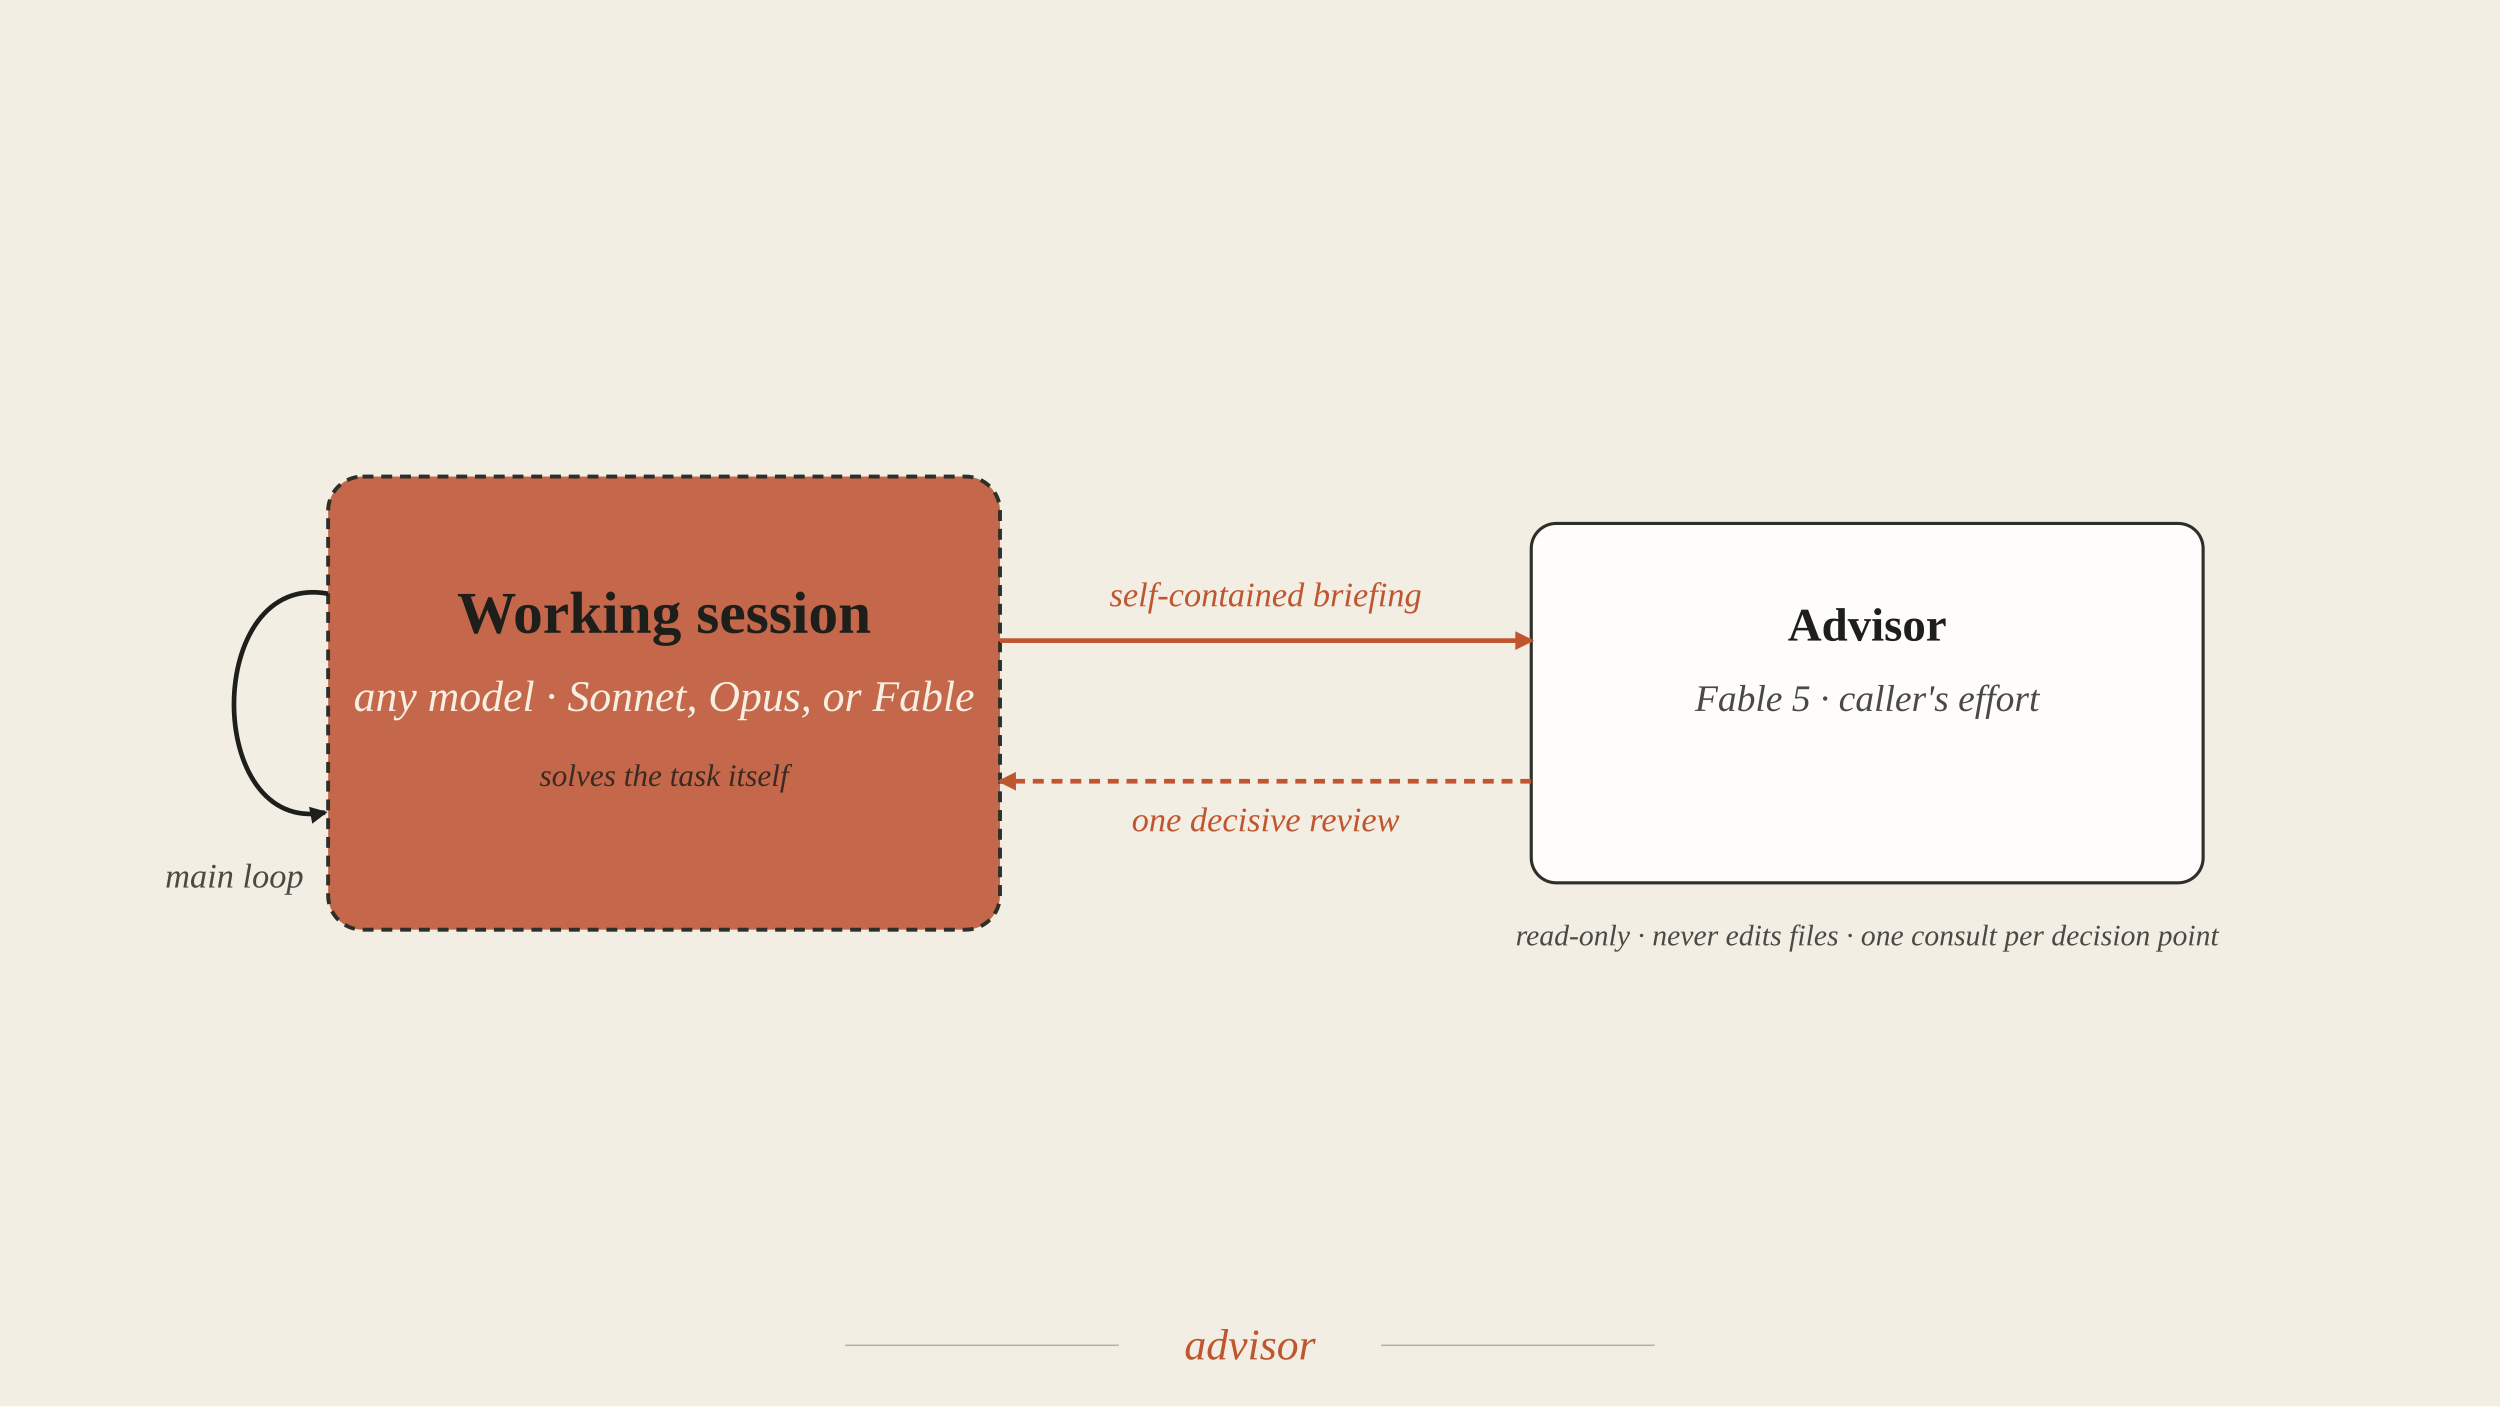
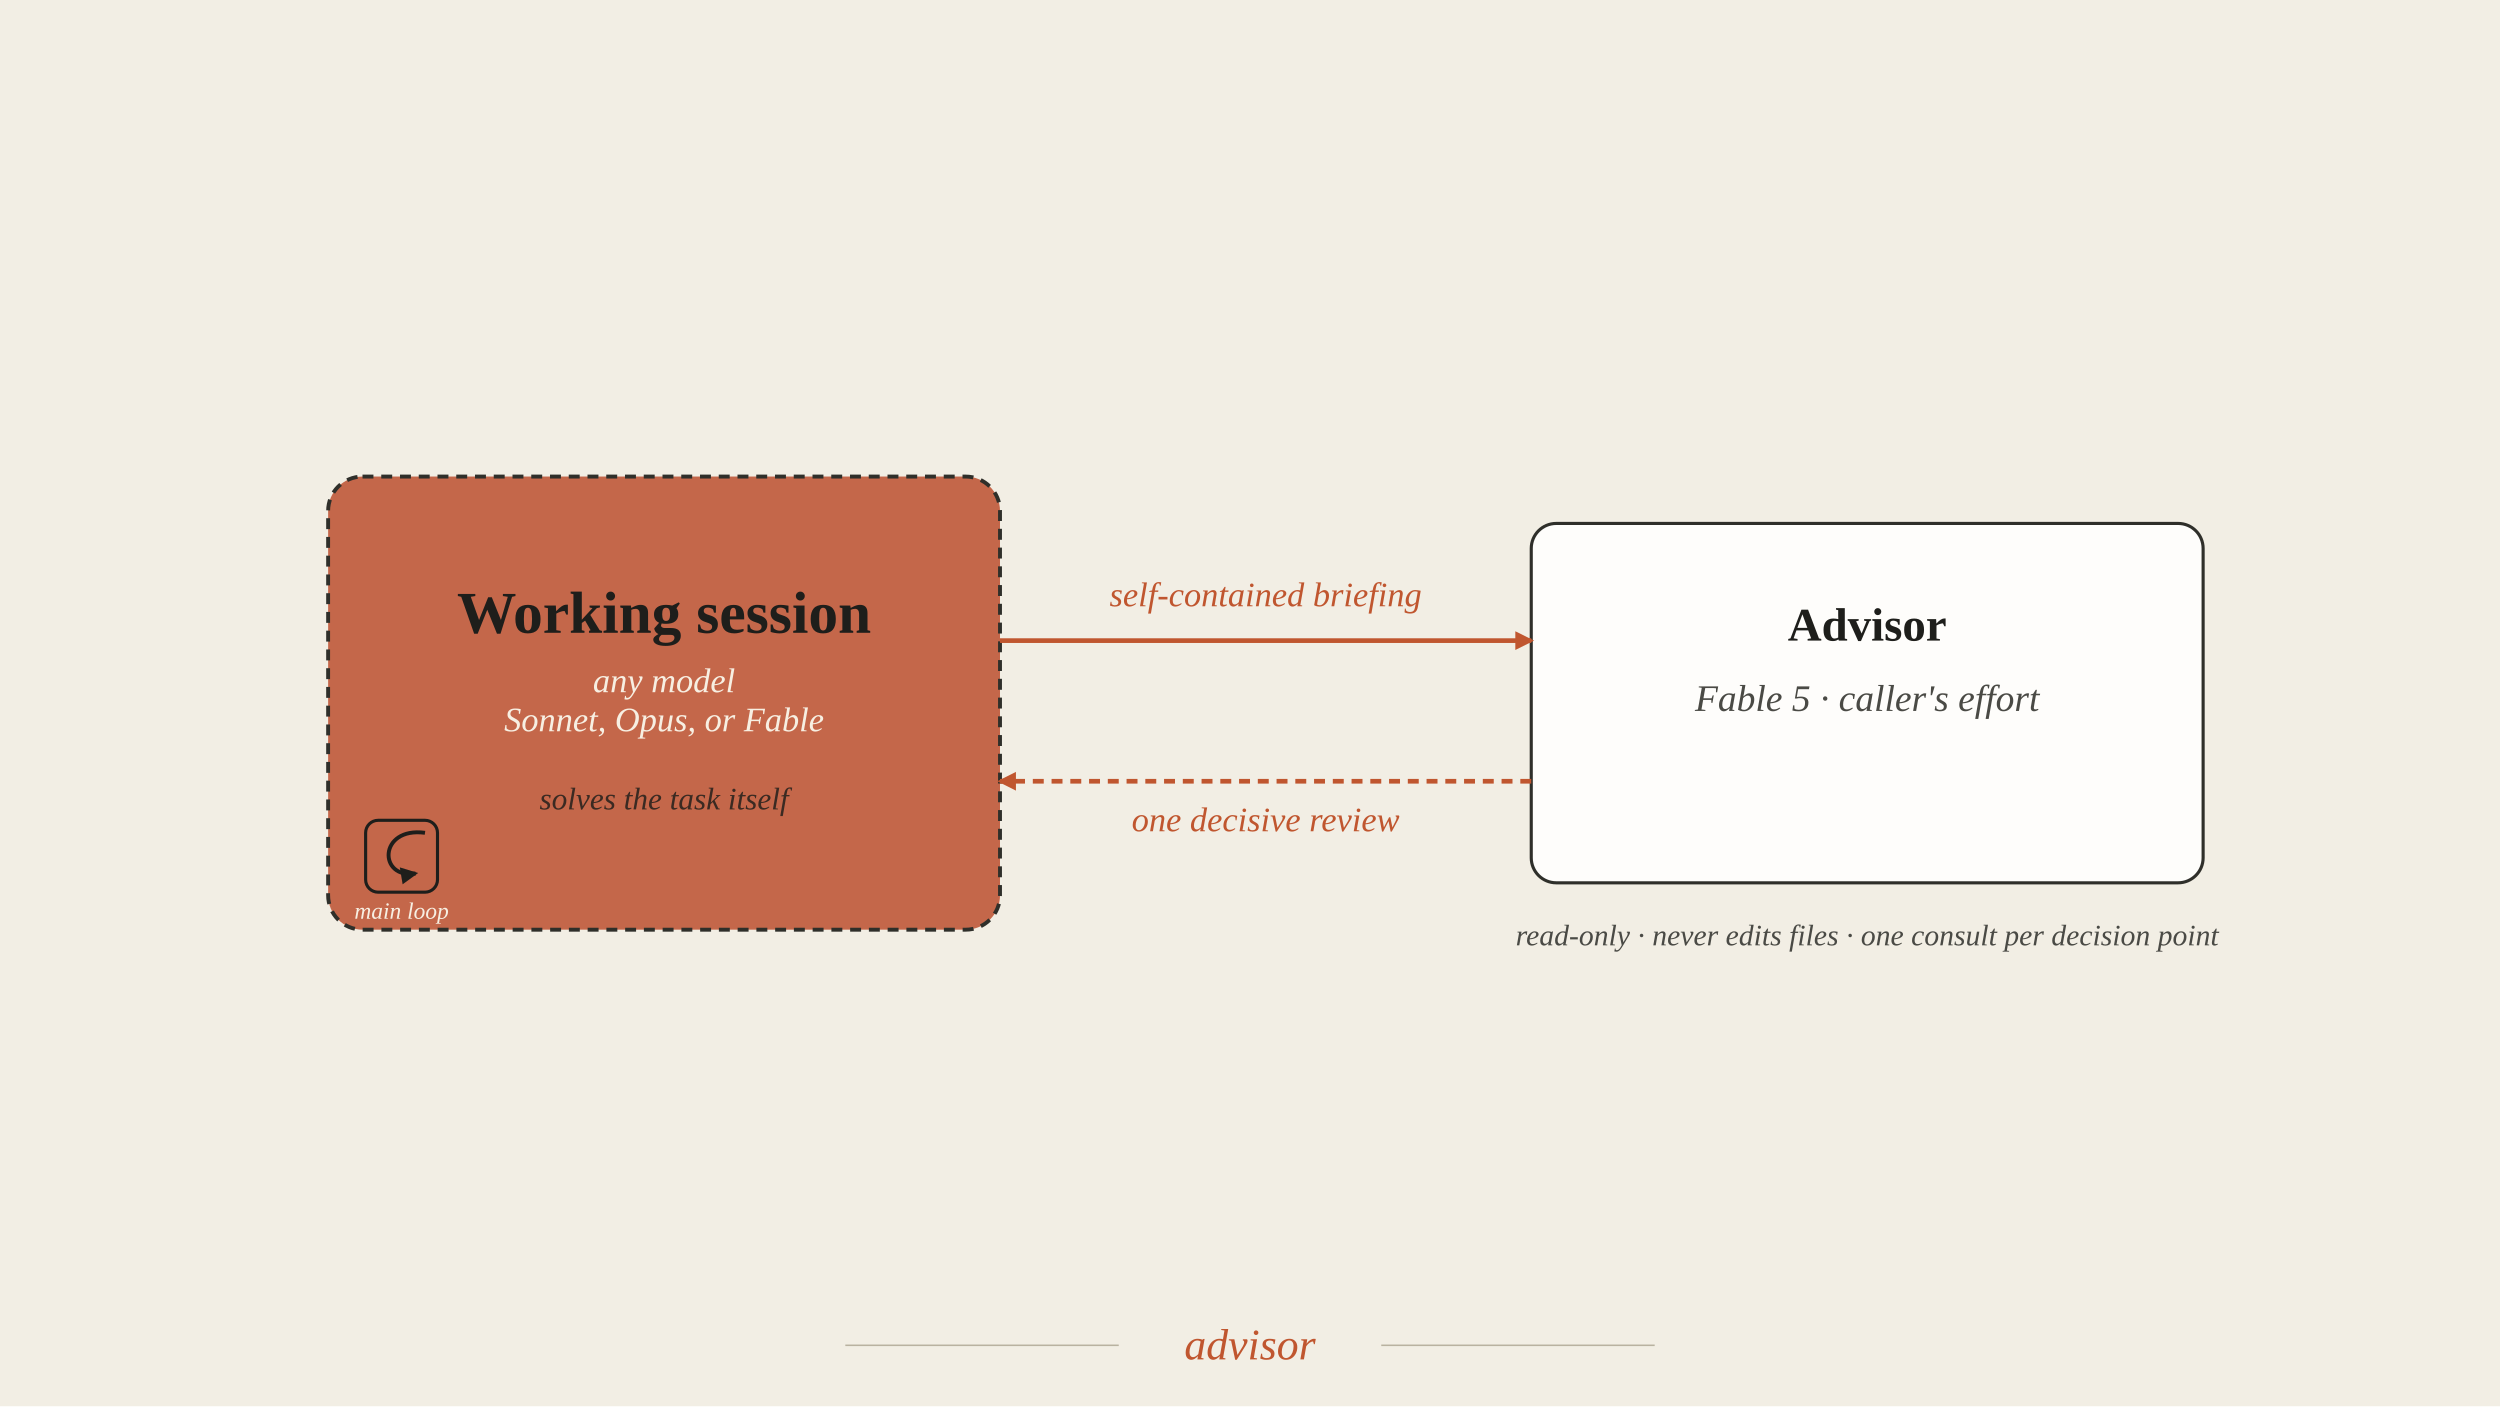
<svg xmlns="http://www.w3.org/2000/svg" viewBox="0 0 1600 900" width="1600" height="900" role="img">
  <defs>
    <marker id="ah-o" viewBox="0 0 10 10" refX="8.5" refY="5" markerWidth="12" markerHeight="12" orient="auto" markerUnits="userSpaceOnUse">
      <path d="M0,0 L10,5 L0,10 z" fill="#C0562F" />
    </marker>
    <marker id="ah-k" viewBox="0 0 10 10" refX="8.5" refY="5" markerWidth="11" markerHeight="11" orient="auto" markerUnits="userSpaceOnUse">
      <path d="M0,0 L10,5 L0,10 z" fill="#1E1E1B" />
    </marker>
  </defs>
  <rect x="0" y="0" width="1600" height="900" fill="#F2EEE4" />
  <rect x="210" y="305" width="430" height="290" rx="22" ry="22" fill="#C4674A" stroke="#2F2F2A" stroke-width="2.5" stroke-dasharray="7 5" />
  <text x="425" y="405" font-family="Georgia, 'Times New Roman', serif" font-size="38" fill="#1E1E1B" font-weight="bold" text-anchor="middle">Working session</text>
-   <text x="425" y="455" font-family="Georgia, 'Times New Roman', serif" font-size="28" fill="#F7EFE2" font-style="italic" text-anchor="middle">any model · Sonnet, Opus, or Fable</text>
-   <text x="425" y="503" font-family="Georgia, 'Times New Roman', serif" font-size="20" fill="#3B2A22" font-style="italic" text-anchor="middle">solves the task itself</text>
-   <path d="M 210 380 C 130 365, 130 535, 208 520" fill="none" stroke="#1E1E1B" stroke-width="3" marker-end="url(#ah-k)" />
-   <text x="150" y="568" font-family="Georgia, 'Times New Roman', serif" font-size="22" fill="#4A4A45" font-style="italic" text-anchor="middle">main loop</text>
+   <text x="425" y="443" font-family="Georgia, 'Times New Roman', serif" font-size="22" fill="#F7EFE2" font-style="italic" text-anchor="middle">any model</text>
+   <text x="425" y="468" font-family="Georgia, 'Times New Roman', serif" font-size="22" fill="#F7EFE2" font-style="italic" text-anchor="middle">Sonnet, Opus, or Fable</text>
+   <text x="425" y="518" font-family="Georgia, 'Times New Roman', serif" font-size="20" fill="#3B2A22" font-style="italic" text-anchor="middle">solves the task itself</text>
+   <rect x="234" y="525" width="46" height="46" rx="8" ry="8" fill="none" stroke="#1E1E1B" stroke-width="2" />
+   <path d="M 272 533 C 242 529, 242 563, 266 559" fill="none" stroke="#1E1E1B" stroke-width="2.5" marker-end="url(#ah-k)" />
+   <text x="257" y="588" font-family="Georgia, 'Times New Roman', serif" font-size="15" fill="#F7EFE2" font-style="italic" text-anchor="middle">main loop</text>
  <rect x="980" y="335" width="430" height="230" rx="16" ry="16" fill="#FEFDFB" stroke="#2F2F2A" stroke-width="2" />
  <text x="1195" y="410" font-family="Georgia, 'Times New Roman', serif" font-size="30" fill="#1E1E1B" font-weight="bold" text-anchor="middle">Advisor</text>
  <text x="1195" y="455" font-family="Georgia, 'Times New Roman', serif" font-size="24" fill="#4A4A45" font-style="italic" text-anchor="middle">Fable 5 · caller's effort</text>
  <line x1="640" y1="410" x2="980" y2="410" stroke="#C0562F" stroke-width="3" marker-end="url(#ah-o)" />
  <text x="810" y="388" font-family="Georgia, 'Times New Roman', serif" font-size="22" fill="#C0562F" font-style="italic" text-anchor="middle">self-contained briefing</text>
  <line x1="980" y1="500" x2="640" y2="500" stroke="#C0562F" stroke-width="3" stroke-dasharray="7 5" marker-end="url(#ah-o)" />
  <text x="810" y="532" font-family="Georgia, 'Times New Roman', serif" font-size="22" fill="#C0562F" font-style="italic" text-anchor="middle">one decisive review</text>
  <text x="1195" y="605" font-family="Georgia, 'Times New Roman', serif" font-size="19" fill="#4A4A45" font-style="italic" text-anchor="middle">read-only · never edits files · one consult per decision point</text>
  <line x1="541" y1="861" x2="716" y2="861" stroke="#B9B2A0" stroke-width="1" />
  <line x1="884" y1="861" x2="1059" y2="861" stroke="#B9B2A0" stroke-width="1" />
  <text x="800" y="870" font-family="Georgia, 'Times New Roman', serif" font-size="28" fill="#C0562F" font-style="italic" text-anchor="middle">advisor</text>
</svg>
